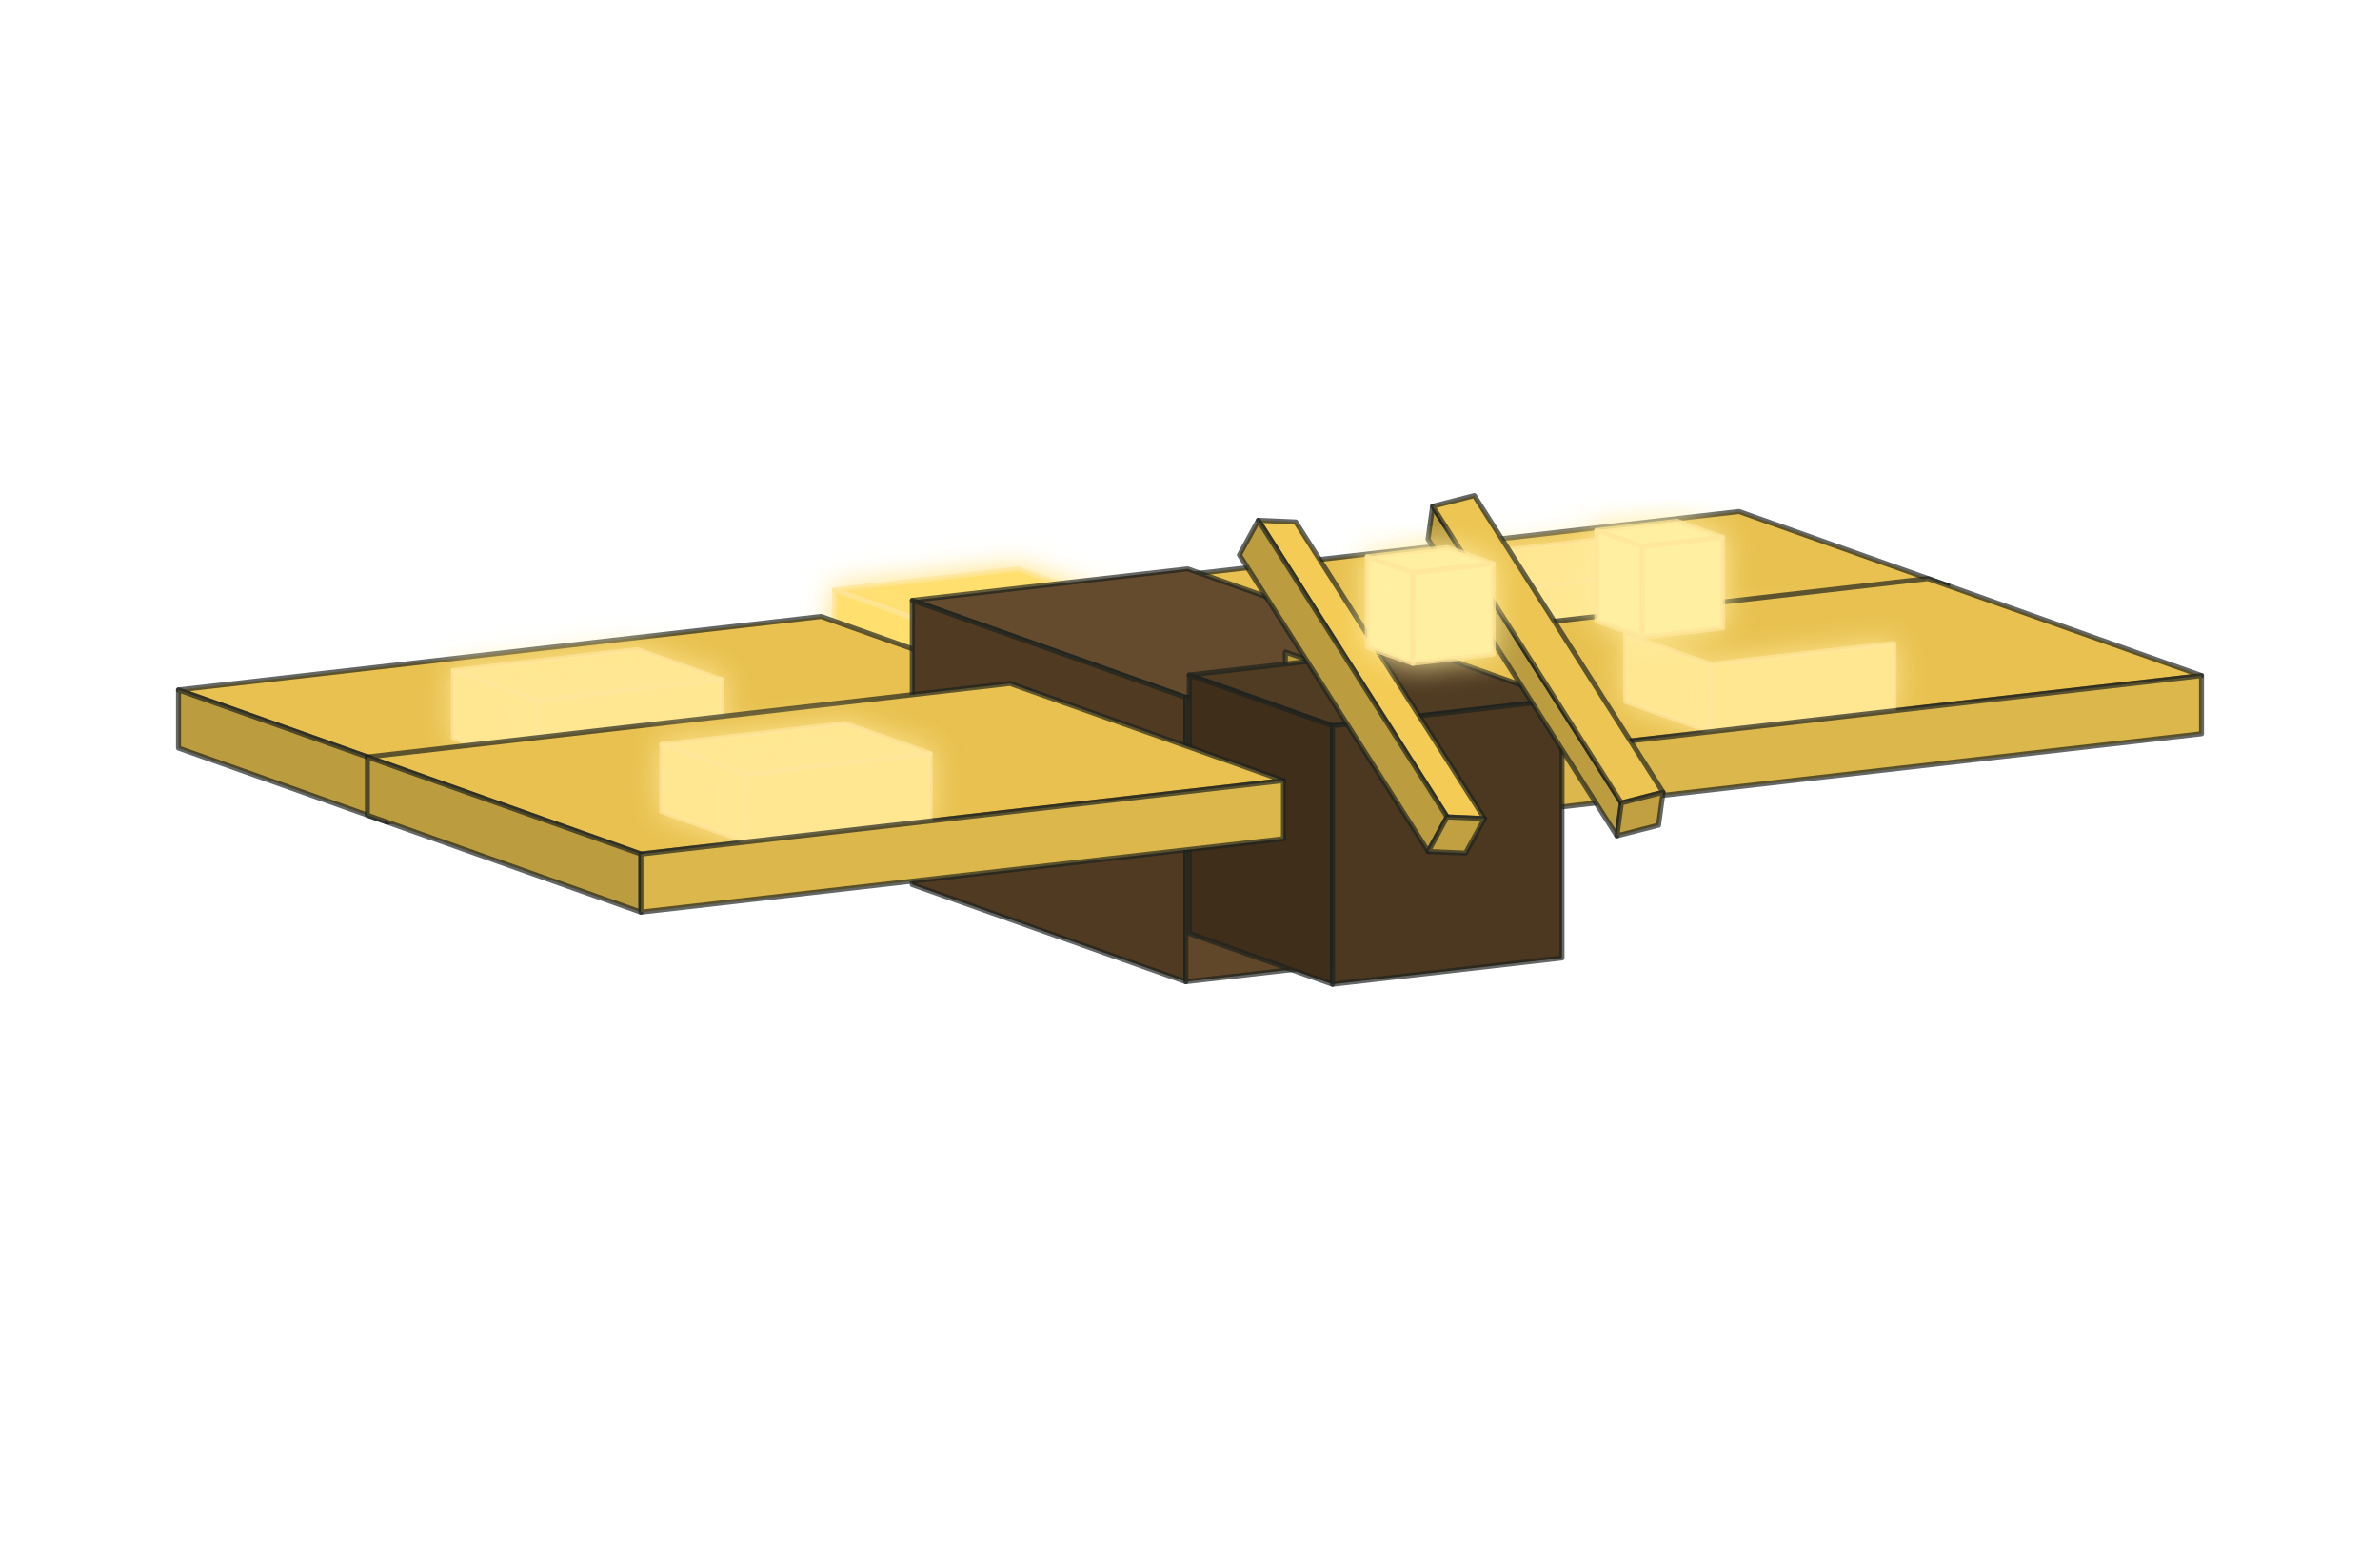
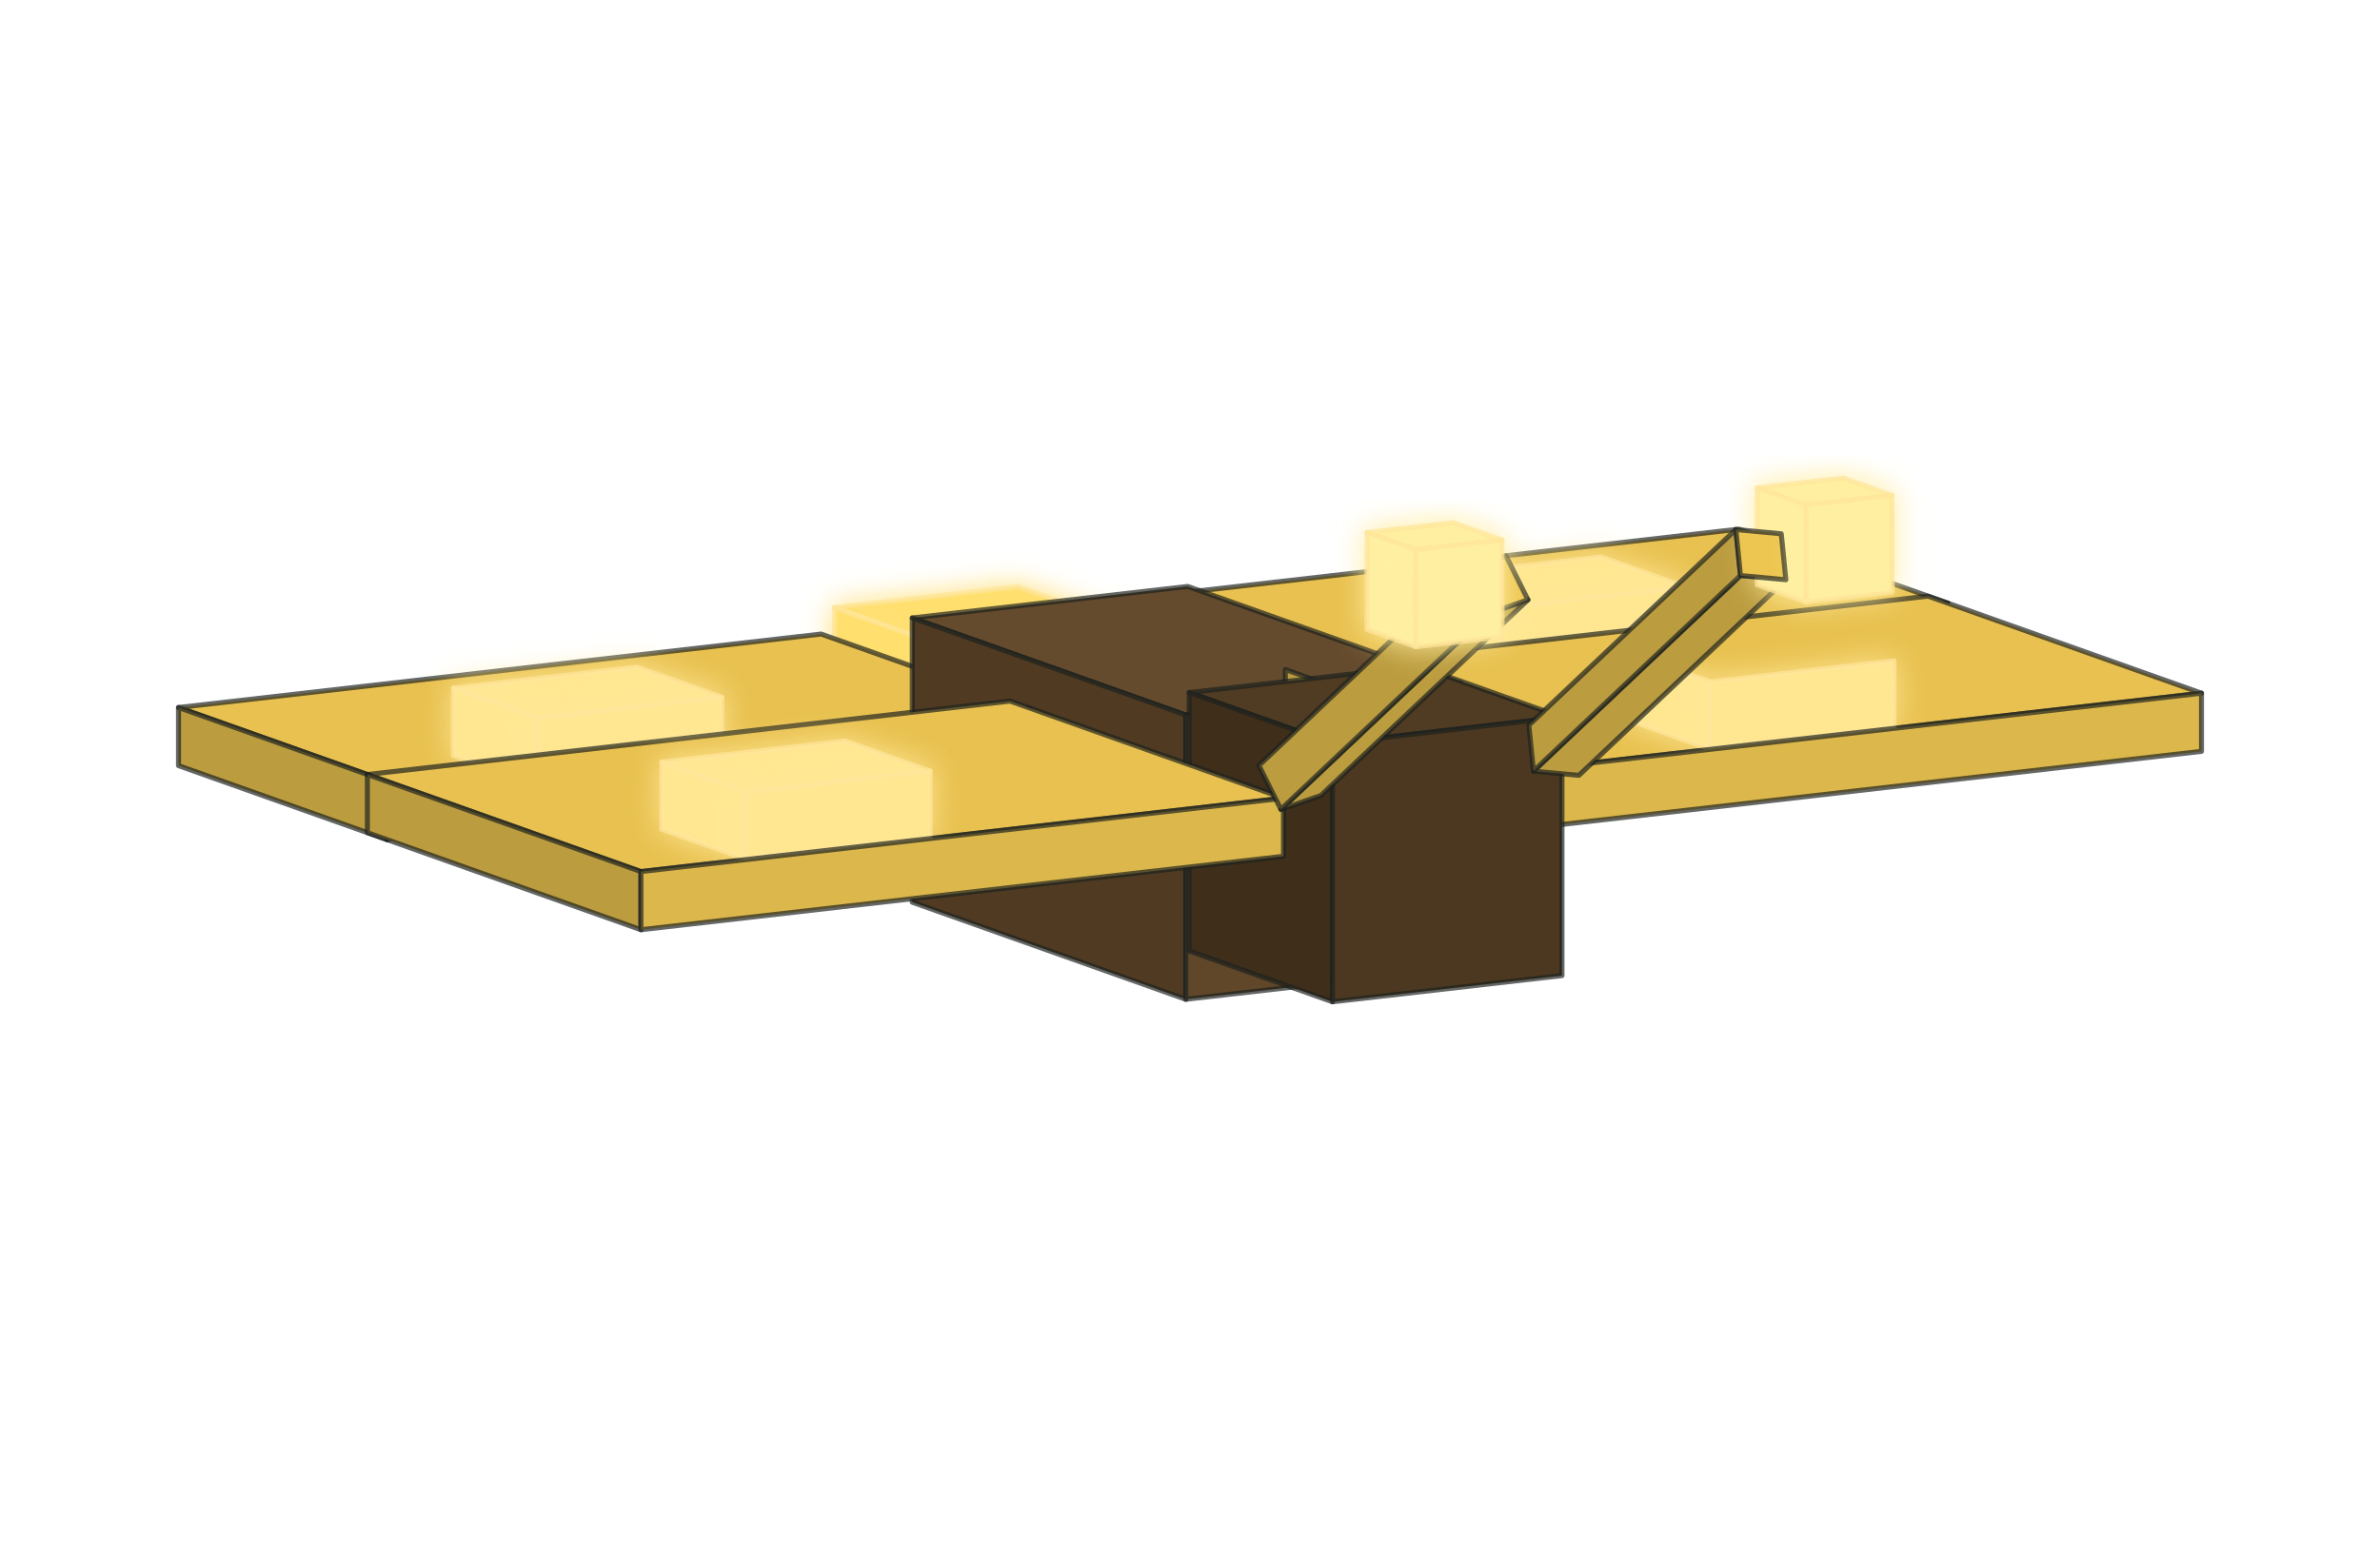
<svg xmlns="http://www.w3.org/2000/svg" width="640" height="420" viewBox="0 0 640 420" role="img" aria-labelledby="portrait-title">
  <defs>
    <filter id="portrait-glow" x="-80%" y="-80%" width="260%" height="260%">
      <feGaussianBlur stdDeviation="4" result="blur" />
      <feMerge>
        <feMergeNode in="blur" />
        <feMergeNode in="SourceGraphic" />
      </feMerge>
    </filter>
    <filter id="portrait-shadow" x="-40%" y="-80%" width="180%" height="260%">
      <feGaussianBlur stdDeviation="8" />
    </filter>
  </defs>
  <g>
-     <polygon points="523.70,157.46 467.65,137.57 294.86,157.33 350.90,177.22" fill="#e8c150" stroke="#1c211e" stroke-opacity=".68" stroke-width="1.35" stroke-linejoin="round" vector-effect="non-scaling-stroke" />
-     <polygon points="453.27,153.14 430.50,145.06 381.13,150.70 403.90,158.79" fill="#ffe792" stroke="#ffe59a" stroke-opacity=".74" stroke-width="1.35" stroke-linejoin="round" vector-effect="non-scaling-stroke" filter="url(#portrait-glow)" />
-     <polygon points="403.90,176.86 403.90,158.79 381.13,150.70 381.13,168.78" fill="#ffe792" stroke="#ffe59a" stroke-opacity=".74" stroke-width="1.35" stroke-linejoin="round" vector-effect="non-scaling-stroke" filter="url(#portrait-glow)" />
-     <polygon points="453.27,171.21 453.27,153.14 403.90,158.79 403.90,176.86" fill="#ffe792" stroke="#ffe59a" stroke-opacity=".74" stroke-width="1.35" stroke-linejoin="round" vector-effect="non-scaling-stroke" filter="url(#portrait-glow)" />
-     <polygon points="308.78,165.46 273.76,153.02 224.39,158.67 259.41,171.10" fill="#ffdf6e" stroke="#ffe59a" stroke-opacity=".74" stroke-width="1.35" stroke-linejoin="round" vector-effect="non-scaling-stroke" filter="url(#portrait-glow)" />
-     <polygon points="259.41,226.71 259.41,171.10 224.39,158.67 224.39,214.27" fill="#ffdf6e" stroke="#ffe59a" stroke-opacity=".74" stroke-width="1.35" stroke-linejoin="round" vector-effect="non-scaling-stroke" filter="url(#portrait-glow)" />
-     <polygon points="350.90,192.86 350.90,177.22 294.86,157.33 294.86,172.96" fill="#bb9c3f" stroke="#1c211e" stroke-opacity=".68" stroke-width="1.35" stroke-linejoin="round" vector-effect="non-scaling-stroke" />
-     <polygon points="523.70,173.10 523.70,157.46 350.90,177.22 350.90,192.86" fill="#dcb84c" stroke="#1c211e" stroke-opacity=".68" stroke-width="1.35" stroke-linejoin="round" vector-effect="non-scaling-stroke" />
-     <polygon points="308.78,221.06 308.78,165.46 259.41,171.10 259.41,226.71" fill="#ffdf6e" stroke="#ffe59a" stroke-opacity=".74" stroke-width="1.35" stroke-linejoin="round" vector-effect="non-scaling-stroke" filter="url(#portrait-glow)" />
-     <polygon points="509.31,173.03 486.54,164.95 437.17,170.60 459.94,178.68" fill="#ffe792" stroke="#ffe59a" stroke-opacity=".74" stroke-width="1.35" stroke-linejoin="round" vector-effect="non-scaling-stroke" filter="url(#portrait-glow)" />
-     <polygon points="592.00,181.70 518.44,155.60 345.64,175.35 419.20,201.46" fill="#e8c150" stroke="#1c211e" stroke-opacity=".68" stroke-width="1.35" stroke-linejoin="round" vector-effect="non-scaling-stroke" />
-     <polygon points="459.94,196.75 459.94,178.68 437.17,170.60 437.17,188.67" fill="#ffe792" stroke="#ffe59a" stroke-opacity=".74" stroke-width="1.35" stroke-linejoin="round" vector-effect="non-scaling-stroke" filter="url(#portrait-glow)" />
-     <polygon points="509.31,191.10 509.31,173.03 459.94,178.68 459.94,196.75" fill="#ffe792" stroke="#ffe59a" stroke-opacity=".74" stroke-width="1.35" stroke-linejoin="round" vector-effect="non-scaling-stroke" filter="url(#portrait-glow)" />
-     <polygon points="392.93,179.10 319.37,153.00 245.32,161.46 318.87,187.57" fill="#654b2d" stroke="#1c211e" stroke-opacity=".68" stroke-width="1.35" stroke-linejoin="round" vector-effect="non-scaling-stroke" />
-     <polygon points="276.84,185.69 220.80,165.79 48.00,185.55 104.04,205.44" fill="#e8c150" stroke="#1c211e" stroke-opacity=".68" stroke-width="1.35" stroke-linejoin="round" vector-effect="non-scaling-stroke" />
-     <polygon points="318.87,264.03 318.87,187.57 245.32,161.46 245.32,237.92" fill="#503b22" stroke="#1c211e" stroke-opacity=".68" stroke-width="1.35" stroke-linejoin="round" vector-effect="non-scaling-stroke" />
-     <polygon points="194.07,182.78 171.30,174.70 121.93,180.34 144.70,188.42" fill="#ffe792" stroke="#ffe59a" stroke-opacity=".74" stroke-width="1.35" stroke-linejoin="round" vector-effect="non-scaling-stroke" filter="url(#portrait-glow)" />
-     <polygon points="419.20,217.10 419.20,201.46 345.64,175.35 345.64,190.99" fill="#bb9c3f" stroke="#1c211e" stroke-opacity=".68" stroke-width="1.35" stroke-linejoin="round" vector-effect="non-scaling-stroke" />
-     <polygon points="144.70,206.49 144.70,188.42 121.93,180.34 121.93,198.41" fill="#ffe792" stroke="#ffe59a" stroke-opacity=".74" stroke-width="1.35" stroke-linejoin="round" vector-effect="non-scaling-stroke" filter="url(#portrait-glow)" />
-     <polygon points="194.07,200.85 194.07,182.78 144.70,188.42 144.70,206.49" fill="#ffe792" stroke="#ffe59a" stroke-opacity=".74" stroke-width="1.35" stroke-linejoin="round" vector-effect="non-scaling-stroke" filter="url(#portrait-glow)" />
-     <polygon points="592.00,197.34 592.00,181.70 419.20,201.46 419.20,217.10" fill="#dcb84c" stroke="#1c211e" stroke-opacity=".68" stroke-width="1.35" stroke-linejoin="round" vector-effect="non-scaling-stroke" />
-     <polygon points="104.04,221.08 104.04,205.44 48.00,185.55 48.00,201.19" fill="#bb9c3f" stroke="#1c211e" stroke-opacity=".68" stroke-width="1.35" stroke-linejoin="round" vector-effect="non-scaling-stroke" />
-     <polygon points="276.84,201.32 276.84,185.69 104.04,205.44 104.04,221.08" fill="#dcb84c" stroke="#1c211e" stroke-opacity=".68" stroke-width="1.35" stroke-linejoin="round" vector-effect="non-scaling-stroke" />
-     <polygon points="392.93,255.56 392.93,179.10 318.87,187.57 318.87,264.03" fill="#60472a" stroke="#1c211e" stroke-opacity=".68" stroke-width="1.35" stroke-linejoin="round" vector-effect="non-scaling-stroke" />
-     <polygon points="420.03,188.15 381.51,174.47 319.79,181.53 358.32,195.20" fill="#503b23" stroke="#1c211e" stroke-opacity=".68" stroke-width="1.35" stroke-linejoin="round" vector-effect="non-scaling-stroke" />
-     <polygon points="358.32,264.71 358.32,195.20 319.79,181.53 319.79,251.03" fill="#3f2e1a" stroke="#1c211e" stroke-opacity=".68" stroke-width="1.35" stroke-linejoin="round" vector-effect="non-scaling-stroke" />
-     <polygon points="345.14,209.93 271.59,183.82 98.79,203.58 172.35,229.69" fill="#e8c150" stroke="#1c211e" stroke-opacity=".68" stroke-width="1.35" stroke-linejoin="round" vector-effect="non-scaling-stroke" />
-     <polygon points="250.11,202.67 227.35,194.59 177.97,200.23 200.74,208.31" fill="#ffe792" stroke="#ffe59a" stroke-opacity=".74" stroke-width="1.35" stroke-linejoin="round" vector-effect="non-scaling-stroke" filter="url(#portrait-glow)" />
-     <polygon points="420.03,257.65 420.03,188.15 358.32,195.20 358.32,264.71" fill="#4c3820" stroke="#1c211e" stroke-opacity=".68" stroke-width="1.35" stroke-linejoin="round" vector-effect="non-scaling-stroke" />
-     <polygon points="434.79,224.80 436.01,215.94 385.24,136.16 384.02,145.02" fill="#bb9c3f" stroke="#1c211e" stroke-opacity=".68" stroke-width="1.35" stroke-linejoin="round" vector-effect="non-scaling-stroke" />
-     <polygon points="447.21,213.07 396.44,133.29 385.24,136.16 436.01,215.94" fill="#ecc552" stroke="#1c211e" stroke-opacity=".68" stroke-width="1.35" stroke-linejoin="round" vector-effect="non-scaling-stroke" />
-     <polygon points="200.74,226.39 200.74,208.31 177.97,200.23 177.97,218.30" fill="#ffe792" stroke="#ffe59a" stroke-opacity=".74" stroke-width="1.35" stroke-linejoin="round" vector-effect="non-scaling-stroke" filter="url(#portrait-glow)" />
-     <polygon points="250.11,220.74 250.11,202.67 200.74,208.31 200.74,226.39" fill="#ffe792" stroke="#ffe59a" stroke-opacity=".74" stroke-width="1.35" stroke-linejoin="round" vector-effect="non-scaling-stroke" filter="url(#portrait-glow)" />
-     <polygon points="399.19,220.15 348.43,140.37 338.38,139.93 389.14,219.71" fill="#f3cb55" stroke="#1c211e" stroke-opacity=".68" stroke-width="1.35" stroke-linejoin="round" vector-effect="non-scaling-stroke" />
-     <polygon points="384.06,229.01 389.14,219.71 338.38,139.93 333.29,149.24" fill="#bb9c3f" stroke="#1c211e" stroke-opacity=".68" stroke-width="1.35" stroke-linejoin="round" vector-effect="non-scaling-stroke" />
-     <polygon points="445.99,221.93 447.21,213.07 436.01,215.94 434.79,224.80" fill="#c0a041" stroke="#1c211e" stroke-opacity=".68" stroke-width="1.35" stroke-linejoin="round" vector-effect="non-scaling-stroke" />
-     <polygon points="172.35,245.32 172.35,229.69 98.79,203.58 98.79,219.22" fill="#bb9c3f" stroke="#1c211e" stroke-opacity=".68" stroke-width="1.35" stroke-linejoin="round" vector-effect="non-scaling-stroke" />
-     <polygon points="463.23,144.54 450.98,140.19 429.38,142.66 441.63,147.01" fill="#fff0a1" stroke="#ffe59a" stroke-opacity=".74" stroke-width="1.35" stroke-linejoin="round" vector-effect="non-scaling-stroke" filter="url(#portrait-glow)" />
-     <polygon points="441.63,171.34 441.63,147.01 429.38,142.66 429.38,166.99" fill="#fff0a1" stroke="#ffe59a" stroke-opacity=".74" stroke-width="1.35" stroke-linejoin="round" vector-effect="non-scaling-stroke" filter="url(#portrait-glow)" />
-     <polygon points="463.23,168.87 463.23,144.54 441.63,147.01 441.63,171.34" fill="#fff0a1" stroke="#ffe59a" stroke-opacity=".74" stroke-width="1.35" stroke-linejoin="round" vector-effect="non-scaling-stroke" filter="url(#portrait-glow)" />
-     <polygon points="345.14,225.57 345.14,209.93 172.35,229.69 172.35,245.32" fill="#dcb84c" stroke="#1c211e" stroke-opacity=".68" stroke-width="1.35" stroke-linejoin="round" vector-effect="non-scaling-stroke" />
-     <polygon points="394.11,229.45 399.19,220.15 389.14,219.71 384.06,229.01" fill="#c0a041" stroke="#1c211e" stroke-opacity=".68" stroke-width="1.35" stroke-linejoin="round" vector-effect="non-scaling-stroke" />
-     <polygon points="401.52,151.60 389.26,147.25 367.66,149.72 379.92,154.07" fill="#fff0a1" stroke="#ffe59a" stroke-opacity=".74" stroke-width="1.35" stroke-linejoin="round" vector-effect="non-scaling-stroke" filter="url(#portrait-glow)" />
-     <polygon points="379.92,178.40 379.92,154.07 367.66,149.72 367.66,174.04" fill="#fff0a1" stroke="#ffe59a" stroke-opacity=".74" stroke-width="1.35" stroke-linejoin="round" vector-effect="non-scaling-stroke" filter="url(#portrait-glow)" />
-     <polygon points="401.52,175.93 401.52,151.60 379.92,154.07 379.92,178.40" fill="#fff0a1" stroke="#ffe59a" stroke-opacity=".74" stroke-width="1.35" stroke-linejoin="round" vector-effect="non-scaling-stroke" filter="url(#portrait-glow)" />
+     <polygon points="523.70,162.19 467.65,142.30 294.86,162.05 350.90,181.94" fill="#e8c150" stroke="#1c211e" stroke-opacity=".68" stroke-width="1.35" stroke-linejoin="round" vector-effect="non-scaling-stroke" />
+     <polygon points="453.27,157.87 430.50,149.79 381.13,155.43 403.90,163.51" fill="#ffe792" stroke="#ffe59a" stroke-opacity=".74" stroke-width="1.35" stroke-linejoin="round" vector-effect="non-scaling-stroke" filter="url(#portrait-glow)" />
+     <polygon points="403.90,181.58 403.90,163.51 381.13,155.43 381.13,173.50" fill="#ffe792" stroke="#ffe59a" stroke-opacity=".74" stroke-width="1.35" stroke-linejoin="round" vector-effect="non-scaling-stroke" filter="url(#portrait-glow)" />
+     <polygon points="453.27,175.94 453.27,157.87 403.90,163.51 403.90,181.58" fill="#ffe792" stroke="#ffe59a" stroke-opacity=".74" stroke-width="1.35" stroke-linejoin="round" vector-effect="non-scaling-stroke" filter="url(#portrait-glow)" />
+     <polygon points="308.78,170.18 273.76,157.75 224.39,163.39 259.41,175.83" fill="#ffdf6e" stroke="#ffe59a" stroke-opacity=".74" stroke-width="1.35" stroke-linejoin="round" vector-effect="non-scaling-stroke" filter="url(#portrait-glow)" />
+     <polygon points="259.41,231.43 259.41,175.83 224.39,163.39 224.39,219.00" fill="#ffdf6e" stroke="#ffe59a" stroke-opacity=".74" stroke-width="1.35" stroke-linejoin="round" vector-effect="non-scaling-stroke" filter="url(#portrait-glow)" />
+     <polygon points="350.90,197.58 350.90,181.94 294.86,162.05 294.86,177.69" fill="#bb9c3f" stroke="#1c211e" stroke-opacity=".68" stroke-width="1.35" stroke-linejoin="round" vector-effect="non-scaling-stroke" />
+     <polygon points="523.70,177.83 523.70,162.19 350.90,181.94 350.90,197.58" fill="#dcb84c" stroke="#1c211e" stroke-opacity=".68" stroke-width="1.35" stroke-linejoin="round" vector-effect="non-scaling-stroke" />
+     <polygon points="308.78,225.79 308.78,170.18 259.41,175.83 259.41,231.43" fill="#ffdf6e" stroke="#ffe59a" stroke-opacity=".74" stroke-width="1.35" stroke-linejoin="round" vector-effect="non-scaling-stroke" filter="url(#portrait-glow)" />
+     <polygon points="509.31,177.76 486.54,169.68 437.17,175.32 459.94,183.40" fill="#ffe792" stroke="#ffe59a" stroke-opacity=".74" stroke-width="1.35" stroke-linejoin="round" vector-effect="non-scaling-stroke" filter="url(#portrait-glow)" />
+     <polygon points="592.00,186.43 518.44,160.32 345.64,180.08 419.20,206.19" fill="#e8c150" stroke="#1c211e" stroke-opacity=".68" stroke-width="1.35" stroke-linejoin="round" vector-effect="non-scaling-stroke" />
+     <polygon points="459.94,201.48 459.94,183.40 437.17,175.32 437.17,193.39" fill="#ffe792" stroke="#ffe59a" stroke-opacity=".74" stroke-width="1.35" stroke-linejoin="round" vector-effect="non-scaling-stroke" filter="url(#portrait-glow)" />
+     <polygon points="509.31,195.83 509.31,177.76 459.94,183.40 459.94,201.48" fill="#ffe792" stroke="#ffe59a" stroke-opacity=".74" stroke-width="1.35" stroke-linejoin="round" vector-effect="non-scaling-stroke" filter="url(#portrait-glow)" />
+     <polygon points="392.93,183.83 319.37,157.72 245.32,166.19 318.87,192.30" fill="#654b2d" stroke="#1c211e" stroke-opacity=".68" stroke-width="1.35" stroke-linejoin="round" vector-effect="non-scaling-stroke" />
+     <polygon points="276.84,190.41 220.80,170.52 48.00,190.28 104.04,210.17" fill="#e8c150" stroke="#1c211e" stroke-opacity=".68" stroke-width="1.35" stroke-linejoin="round" vector-effect="non-scaling-stroke" />
+     <polygon points="318.87,268.76 318.87,192.30 245.32,166.19 245.32,242.65" fill="#503b22" stroke="#1c211e" stroke-opacity=".68" stroke-width="1.35" stroke-linejoin="round" vector-effect="non-scaling-stroke" />
+     <polygon points="194.07,187.50 171.30,179.42 121.93,185.07 144.70,193.15" fill="#ffe792" stroke="#ffe59a" stroke-opacity=".74" stroke-width="1.35" stroke-linejoin="round" vector-effect="non-scaling-stroke" filter="url(#portrait-glow)" />
+     <polygon points="419.20,221.83 419.20,206.19 345.64,180.08 345.64,195.72" fill="#bb9c3f" stroke="#1c211e" stroke-opacity=".68" stroke-width="1.35" stroke-linejoin="round" vector-effect="non-scaling-stroke" />
+     <polygon points="144.70,211.22 144.70,193.15 121.93,185.07 121.93,203.14" fill="#ffe792" stroke="#ffe59a" stroke-opacity=".74" stroke-width="1.35" stroke-linejoin="round" vector-effect="non-scaling-stroke" filter="url(#portrait-glow)" />
+     <polygon points="194.07,205.57 194.07,187.50 144.70,193.15 144.70,211.22" fill="#ffe792" stroke="#ffe59a" stroke-opacity=".74" stroke-width="1.35" stroke-linejoin="round" vector-effect="non-scaling-stroke" filter="url(#portrait-glow)" />
+     <polygon points="592.00,202.07 592.00,186.43 419.20,206.19 419.20,221.83" fill="#dcb84c" stroke="#1c211e" stroke-opacity=".68" stroke-width="1.35" stroke-linejoin="round" vector-effect="non-scaling-stroke" />
+     <polygon points="104.04,225.81 104.04,210.17 48.00,190.28 48.00,205.92" fill="#bb9c3f" stroke="#1c211e" stroke-opacity=".68" stroke-width="1.35" stroke-linejoin="round" vector-effect="non-scaling-stroke" />
+     <polygon points="276.84,206.05 276.84,190.41 104.04,210.17 104.04,225.81" fill="#dcb84c" stroke="#1c211e" stroke-opacity=".68" stroke-width="1.35" stroke-linejoin="round" vector-effect="non-scaling-stroke" />
+     <polygon points="392.93,260.29 392.93,183.83 318.87,192.30 318.87,268.76" fill="#60472a" stroke="#1c211e" stroke-opacity=".68" stroke-width="1.35" stroke-linejoin="round" vector-effect="non-scaling-stroke" />
+     <polygon points="420.03,192.87 381.51,179.20 319.79,186.25 358.32,199.93" fill="#503b23" stroke="#1c211e" stroke-opacity=".68" stroke-width="1.35" stroke-linejoin="round" vector-effect="non-scaling-stroke" />
+     <polygon points="358.32,269.43 358.32,199.93 319.79,186.25 319.79,255.76" fill="#3f2e1a" stroke="#1c211e" stroke-opacity=".68" stroke-width="1.35" stroke-linejoin="round" vector-effect="non-scaling-stroke" />
+     <polygon points="345.14,214.66 271.59,188.55 98.79,208.30 172.35,234.41" fill="#e8c150" stroke="#1c211e" stroke-opacity=".68" stroke-width="1.35" stroke-linejoin="round" vector-effect="non-scaling-stroke" />
+     <polygon points="250.11,207.40 227.35,199.31 177.97,204.96 200.74,213.04" fill="#ffe792" stroke="#ffe59a" stroke-opacity=".74" stroke-width="1.35" stroke-linejoin="round" vector-effect="non-scaling-stroke" filter="url(#portrait-glow)" />
+     <polygon points="420.03,262.38 420.03,192.87 358.32,199.93 358.32,269.43" fill="#4c3820" stroke="#1c211e" stroke-opacity=".68" stroke-width="1.35" stroke-linejoin="round" vector-effect="non-scaling-stroke" />
+     <polygon points="200.74,231.11 200.74,213.04 177.97,204.96 177.97,223.03" fill="#ffe792" stroke="#ffe59a" stroke-opacity=".74" stroke-width="1.35" stroke-linejoin="round" vector-effect="non-scaling-stroke" filter="url(#portrait-glow)" />
+     <polygon points="250.11,225.47 250.11,207.40 200.74,213.04 200.74,231.11" fill="#ffe792" stroke="#ffe59a" stroke-opacity=".74" stroke-width="1.35" stroke-linejoin="round" vector-effect="non-scaling-stroke" filter="url(#portrait-glow)" />
+     <polygon points="480.24,155.92 468.03,154.78 412.36,207.39 424.58,208.53" fill="#bb9c3f" stroke="#1c211e" stroke-opacity=".68" stroke-width="1.35" stroke-linejoin="round" vector-effect="non-scaling-stroke" />
+     <polygon points="468.03,154.78 466.78,142.42 411.12,195.03 412.36,207.39" fill="#bb9c3f" stroke="#1c211e" stroke-opacity=".68" stroke-width="1.35" stroke-linejoin="round" vector-effect="non-scaling-stroke" />
+     <polygon points="172.35,250.05 172.35,234.41 98.79,208.30 98.79,223.94" fill="#bb9c3f" stroke="#1c211e" stroke-opacity=".68" stroke-width="1.35" stroke-linejoin="round" vector-effect="non-scaling-stroke" />
+     <polygon points="345.14,230.29 345.14,214.66 172.35,234.41 172.35,250.05" fill="#dcb84c" stroke="#1c211e" stroke-opacity=".68" stroke-width="1.35" stroke-linejoin="round" vector-effect="non-scaling-stroke" />
+     <polygon points="410.88,161.31 400.11,165.08 344.44,217.69 355.21,213.93" fill="#bb9c3f" stroke="#1c211e" stroke-opacity=".68" stroke-width="1.35" stroke-linejoin="round" vector-effect="non-scaling-stroke" />
+     <polygon points="400.11,165.08 394.21,153.25 338.54,205.87 344.44,217.69" fill="#bb9c3f" stroke="#1c211e" stroke-opacity=".68" stroke-width="1.35" stroke-linejoin="round" vector-effect="non-scaling-stroke" />
+     <polygon points="508.81,133.23 495.68,128.57 472.53,131.21 485.67,135.87" fill="#fff0a1" stroke="#ffe59a" stroke-opacity=".74" stroke-width="1.35" stroke-linejoin="round" vector-effect="non-scaling-stroke" filter="url(#portrait-glow)" />
+     <polygon points="485.67,161.94 485.67,135.87 472.53,131.21 472.53,157.28" fill="#fff0a1" stroke="#ffe59a" stroke-opacity=".74" stroke-width="1.35" stroke-linejoin="round" vector-effect="non-scaling-stroke" filter="url(#portrait-glow)" />
+     <polygon points="480.24,155.92 479.00,143.56 466.78,142.42 468.03,154.78" fill="#edc652" stroke="#1c211e" stroke-opacity=".68" stroke-width="1.35" stroke-linejoin="round" vector-effect="non-scaling-stroke" />
+     <polygon points="508.81,159.29 508.81,133.23 485.67,135.87 485.67,161.94" fill="#fff0a1" stroke="#ffe59a" stroke-opacity=".74" stroke-width="1.35" stroke-linejoin="round" vector-effect="non-scaling-stroke" filter="url(#portrait-glow)" />
+     <polygon points="410.88,161.31 404.97,149.49 394.21,153.25 400.11,165.08" fill="#edc652" stroke="#1c211e" stroke-opacity=".68" stroke-width="1.35" stroke-linejoin="round" vector-effect="non-scaling-stroke" />
+     <polygon points="403.90,145.22 390.76,140.56 367.62,143.21 380.75,147.87" fill="#fff0a1" stroke="#ffe59a" stroke-opacity=".74" stroke-width="1.35" stroke-linejoin="round" vector-effect="non-scaling-stroke" filter="url(#portrait-glow)" />
+     <polygon points="380.75,173.93 380.75,147.87 367.62,143.21 367.62,169.27" fill="#fff0a1" stroke="#ffe59a" stroke-opacity=".74" stroke-width="1.35" stroke-linejoin="round" vector-effect="non-scaling-stroke" filter="url(#portrait-glow)" />
+     <polygon points="403.90,171.29 403.90,145.22 380.75,147.87 380.75,173.93" fill="#fff0a1" stroke="#ffe59a" stroke-opacity=".74" stroke-width="1.35" stroke-linejoin="round" vector-effect="non-scaling-stroke" filter="url(#portrait-glow)" />
  </g>
</svg>
